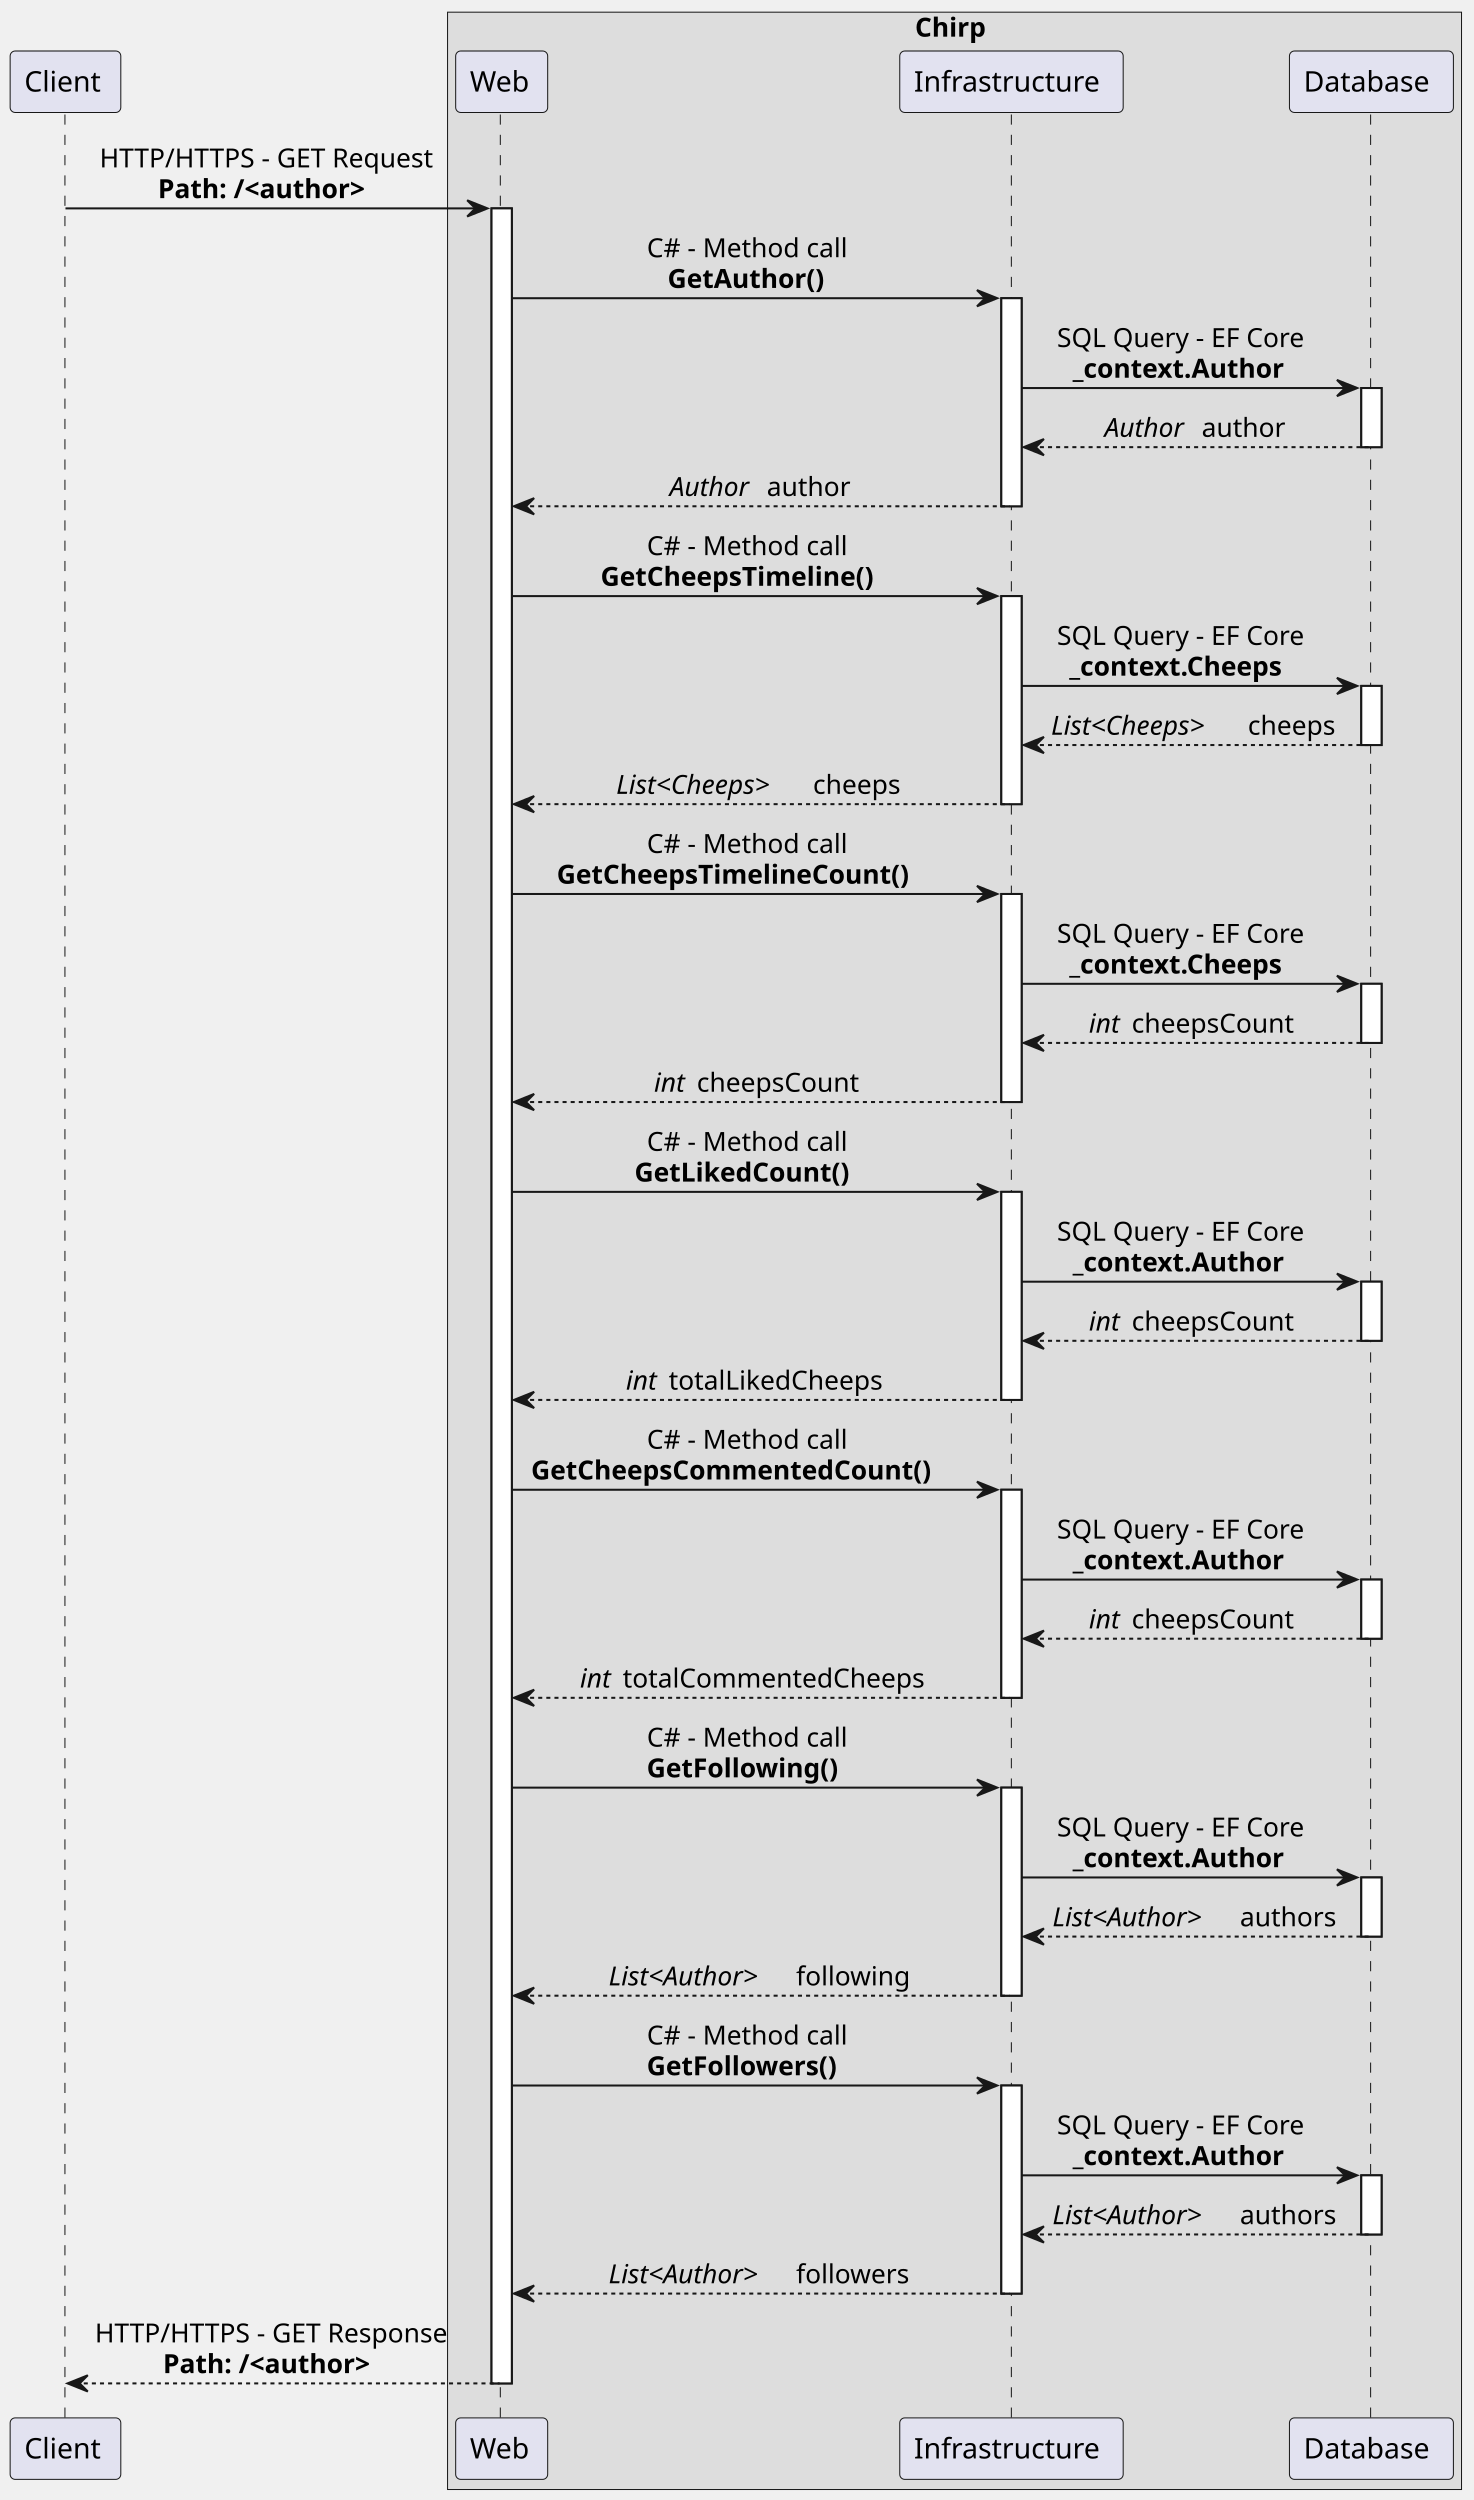
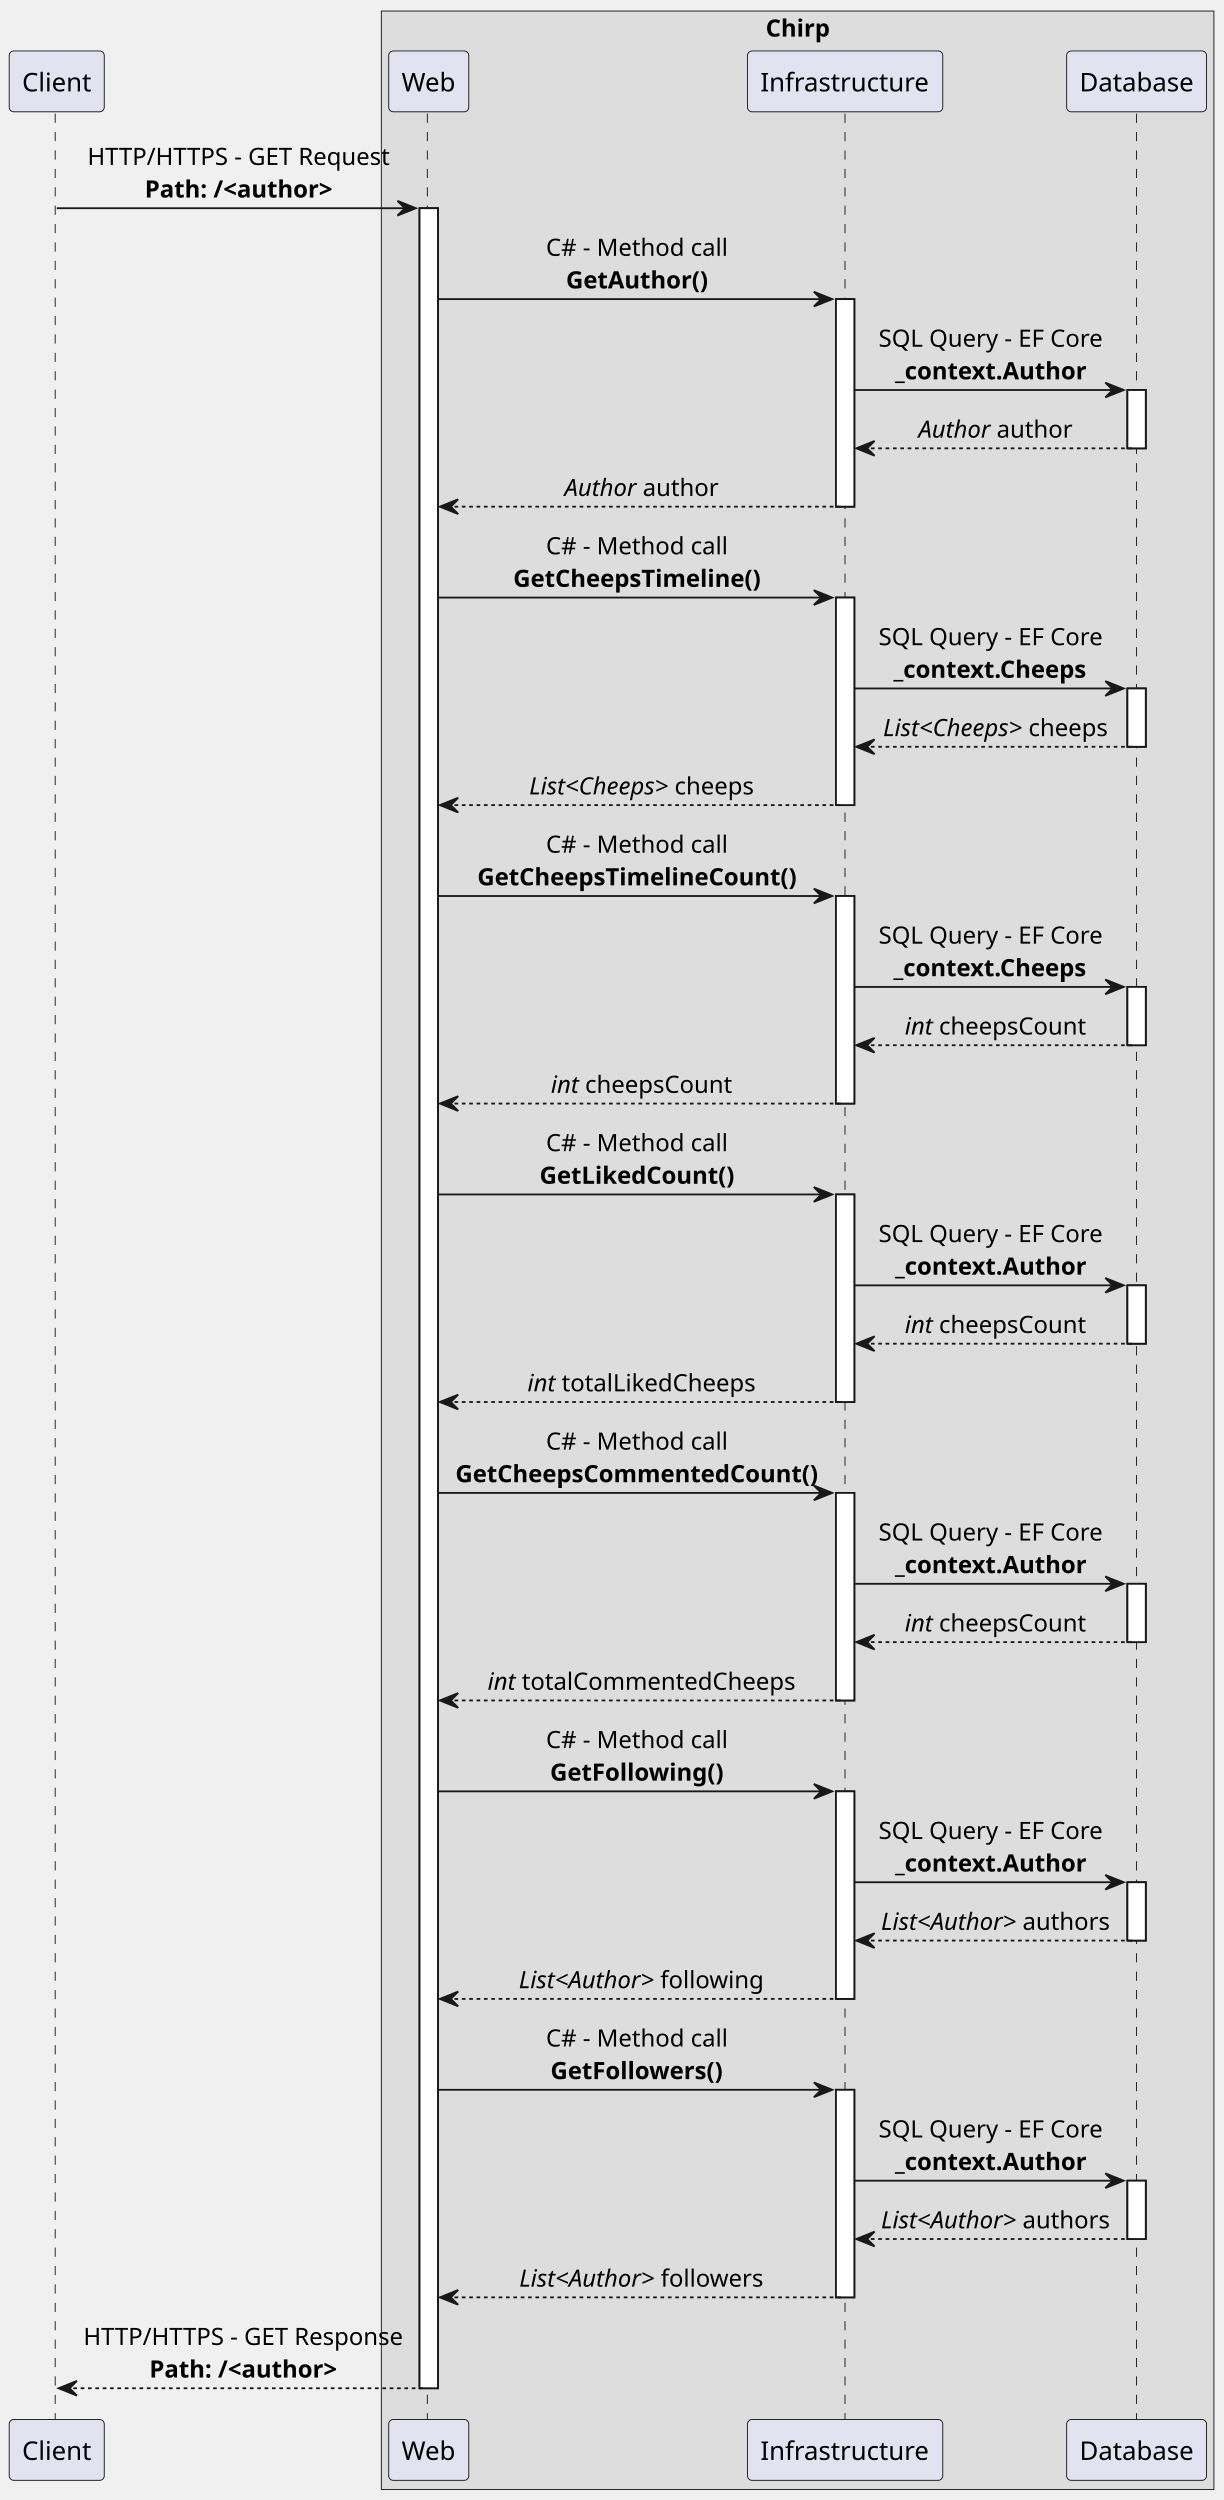
- <svg xmlns="http://www.w3.org/2000/svg" contentStyleType="text/css" data-diagram-type="SEQUENCE" height="1232px" preserveAspectRatio="none" style="width:726px;height:1232px;background:#FFFFFF;" version="1.1" viewBox="0 0 726 1232" width="726px" zoomAndPan="magnify">
+ <svg xmlns="http://www.w3.org/2000/svg" contentStyleType="text/css" height="1359px" preserveAspectRatio="none" style="width:665px;height:1359px;background:#FFFFFF;" version="1.1" viewBox="0 0 665 1359" width="665px" zoomAndPan="magnify">
  <defs />
  <g>
-     <rect fill="#DDDDDD" height="1220.836" style="stroke:#181818;stroke-width:0.5;" width="499.684" x="220.555" y="6" />
-     <text fill="#000000" font-family="sans-serif" font-size="13" font-weight="bold" lengthAdjust="spacing" textLength="38.968" x="450.913" y="18.067">Chirp</text>
-     <rect fill="#FFFFFF" height="1071.844" style="stroke:#181818;stroke-width:1;" width="10" x="242.226" y="102.695" />
-     <rect fill="#FFFFFF" height="102.531" style="stroke:#181818;stroke-width:1;" width="10" x="493.451" y="146.961" />
-     <rect fill="#FFFFFF" height="102.531" style="stroke:#181818;stroke-width:1;" width="10" x="493.451" y="293.758" />
-     <rect fill="#FFFFFF" height="102.531" style="stroke:#181818;stroke-width:1;" width="10" x="493.451" y="440.555" />
-     <rect fill="#FFFFFF" height="102.531" style="stroke:#181818;stroke-width:1;" width="10" x="493.451" y="587.352" />
-     <rect fill="#FFFFFF" height="102.531" style="stroke:#181818;stroke-width:1;" width="10" x="493.451" y="734.148" />
-     <rect fill="#FFFFFF" height="102.531" style="stroke:#181818;stroke-width:1;" width="10" x="493.451" y="880.945" />
-     <rect fill="#FFFFFF" height="102.531" style="stroke:#181818;stroke-width:1;" width="10" x="493.451" y="1027.742" />
-     <rect fill="#FFFFFF" height="29.133" style="stroke:#181818;stroke-width:1;" width="10" x="670.838" y="191.227" />
-     <rect fill="#FFFFFF" height="29.133" style="stroke:#181818;stroke-width:1;" width="10" x="670.838" y="338.023" />
-     <rect fill="#FFFFFF" height="29.133" style="stroke:#181818;stroke-width:1;" width="10" x="670.838" y="484.82" />
-     <rect fill="#FFFFFF" height="29.133" style="stroke:#181818;stroke-width:1;" width="10" x="670.838" y="631.617" />
-     <rect fill="#FFFFFF" height="29.133" style="stroke:#181818;stroke-width:1;" width="10" x="670.838" y="778.414" />
-     <rect fill="#FFFFFF" height="29.133" style="stroke:#181818;stroke-width:1;" width="10" x="670.838" y="925.211" />
-     <rect fill="#FFFFFF" height="29.133" style="stroke:#181818;stroke-width:1;" width="10" x="670.838" y="1072.008" />
-     <line style="stroke:#181818;stroke-width:0.5;stroke-dasharray:5.0,5.0;" x1="32" x2="32" y1="56.43" y2="1192.539" />
-     <line style="stroke:#181818;stroke-width:0.5;stroke-dasharray:5.0,5.0;" x1="246.555" x2="246.555" y1="56.43" y2="1192.539" />
-     <line style="stroke:#181818;stroke-width:0.5;stroke-dasharray:5.0,5.0;" x1="498.398" x2="498.398" y1="56.43" y2="1192.539" />
-     <line style="stroke:#181818;stroke-width:0.5;stroke-dasharray:5.0,5.0;" x1="675.438" x2="675.438" y1="56.43" y2="1192.539" />
-     <rect fill="#E2E2F0" height="30.297" rx="2.5" ry="2.5" style="stroke:#181818;stroke-width:0.5;" width="54.53" x="5" y="25.133" />
-     <text fill="#000000" font-family="sans-serif" font-size="14" lengthAdjust="spacing" textLength="40.53" x="12" y="45.128">Client</text>
-     <rect fill="#E2E2F0" height="30.297" rx="2.5" ry="2.5" style="stroke:#181818;stroke-width:0.5;" width="54.53" x="5" y="1191.539" />
-     <text fill="#000000" font-family="sans-serif" font-size="14" lengthAdjust="spacing" textLength="40.53" x="12" y="1211.534">Client</text>
-     <rect fill="#E2E2F0" height="30.297" rx="2.5" ry="2.5" style="stroke:#181818;stroke-width:0.5;" width="45.343" x="224.555" y="25.133" />
-     <text fill="#000000" font-family="sans-serif" font-size="14" lengthAdjust="spacing" textLength="31.343" x="231.555" y="45.128">Web</text>
-     <rect fill="#E2E2F0" height="30.297" rx="2.5" ry="2.5" style="stroke:#181818;stroke-width:0.5;" width="45.343" x="224.555" y="1191.539" />
-     <text fill="#000000" font-family="sans-serif" font-size="14" lengthAdjust="spacing" textLength="31.343" x="231.555" y="1211.534">Web</text>
-     <rect fill="#E2E2F0" height="30.297" rx="2.5" ry="2.5" style="stroke:#181818;stroke-width:0.5;" width="110.106" x="443.398" y="25.133" />
-     <text fill="#000000" font-family="sans-serif" font-size="14" lengthAdjust="spacing" textLength="96.106" x="450.398" y="45.128">Infrastructure</text>
-     <rect fill="#E2E2F0" height="30.297" rx="2.5" ry="2.5" style="stroke:#181818;stroke-width:0.5;" width="110.106" x="443.398" y="1191.539" />
-     <text fill="#000000" font-family="sans-serif" font-size="14" lengthAdjust="spacing" textLength="96.106" x="450.398" y="1211.534">Infrastructure</text>
-     <rect fill="#E2E2F0" height="30.297" rx="2.5" ry="2.5" style="stroke:#181818;stroke-width:0.5;" width="80.801" x="635.438" y="25.133" />
-     <text fill="#000000" font-family="sans-serif" font-size="14" lengthAdjust="spacing" textLength="66.801" x="642.438" y="45.128">Database</text>
-     <rect fill="#E2E2F0" height="30.297" rx="2.5" ry="2.5" style="stroke:#181818;stroke-width:0.5;" width="80.801" x="635.438" y="1191.539" />
-     <text fill="#000000" font-family="sans-serif" font-size="14" lengthAdjust="spacing" textLength="66.801" x="642.438" y="1211.534">Database</text>
-     <rect fill="#FFFFFF" height="1071.844" style="stroke:#181818;stroke-width:1;" width="10" x="242.226" y="102.695" />
-     <rect fill="#FFFFFF" height="102.531" style="stroke:#181818;stroke-width:1;" width="10" x="493.451" y="146.961" />
-     <rect fill="#FFFFFF" height="102.531" style="stroke:#181818;stroke-width:1;" width="10" x="493.451" y="293.758" />
-     <rect fill="#FFFFFF" height="102.531" style="stroke:#181818;stroke-width:1;" width="10" x="493.451" y="440.555" />
-     <rect fill="#FFFFFF" height="102.531" style="stroke:#181818;stroke-width:1;" width="10" x="493.451" y="587.352" />
-     <rect fill="#FFFFFF" height="102.531" style="stroke:#181818;stroke-width:1;" width="10" x="493.451" y="734.148" />
-     <rect fill="#FFFFFF" height="102.531" style="stroke:#181818;stroke-width:1;" width="10" x="493.451" y="880.945" />
-     <rect fill="#FFFFFF" height="102.531" style="stroke:#181818;stroke-width:1;" width="10" x="493.451" y="1027.742" />
-     <rect fill="#FFFFFF" height="29.133" style="stroke:#181818;stroke-width:1;" width="10" x="670.838" y="191.227" />
-     <rect fill="#FFFFFF" height="29.133" style="stroke:#181818;stroke-width:1;" width="10" x="670.838" y="338.023" />
-     <rect fill="#FFFFFF" height="29.133" style="stroke:#181818;stroke-width:1;" width="10" x="670.838" y="484.82" />
-     <rect fill="#FFFFFF" height="29.133" style="stroke:#181818;stroke-width:1;" width="10" x="670.838" y="631.617" />
-     <rect fill="#FFFFFF" height="29.133" style="stroke:#181818;stroke-width:1;" width="10" x="670.838" y="778.414" />
-     <rect fill="#FFFFFF" height="29.133" style="stroke:#181818;stroke-width:1;" width="10" x="670.838" y="925.211" />
-     <rect fill="#FFFFFF" height="29.133" style="stroke:#181818;stroke-width:1;" width="10" x="670.838" y="1072.008" />
-     <polygon fill="#181818" points="230.226,98.695,240.226,102.695,230.226,106.695,234.226,102.695" style="stroke:#181818;stroke-width:1;" />
-     <line style="stroke:#181818;stroke-width:1;" x1="32.265" x2="236.226" y1="102.695" y2="102.695" />
-     <text fill="#000000" font-family="sans-serif" font-size="13" lengthAdjust="spacing" textLength="176.332" x="49.08" y="82.497">HTTP/HTTPS - GET Request</text>
-     <text fill="#000000" font-family="sans-serif" font-size="13" font-weight="bold" lengthAdjust="spacing" textLength="118.866" x="77.812" y="97.629">Path: /&lt;author&gt;</text>
-     <polygon fill="#181818" points="481.451,142.961,491.451,146.961,481.451,150.961,485.451,146.961" style="stroke:#181818;stroke-width:1;" />
-     <line style="stroke:#181818;stroke-width:1;" x1="252.226" x2="487.451" y1="146.961" y2="146.961" />
-     <text fill="#000000" font-family="sans-serif" font-size="13" lengthAdjust="spacing" textLength="108.151" x="318.763" y="126.762">C# - Method call</text>
-     <text fill="#000000" font-family="sans-serif" font-size="13" font-weight="bold" lengthAdjust="spacing" textLength="87.712" x="328.983" y="141.895">GetAuthor()</text>
-     <polygon fill="#181818" points="658.838,187.227,668.838,191.227,658.838,195.227,662.838,191.227" style="stroke:#181818;stroke-width:1;" />
-     <line style="stroke:#181818;stroke-width:1;" x1="503.451" x2="664.838" y1="191.227" y2="191.227" />
-     <text fill="#000000" font-family="sans-serif" font-size="13" lengthAdjust="spacing" textLength="132.52" x="520.885" y="171.028">SQL Query - EF Core</text>
-     <text fill="#000000" font-family="sans-serif" font-size="13" font-weight="bold" lengthAdjust="spacing" textLength="117.089" x="528.6" y="186.161">_context.Author</text>
-     <polygon fill="#181818" points="514.451,216.359,504.451,220.359,514.451,224.359,510.451,220.359" style="stroke:#181818;stroke-width:1;" />
-     <line style="stroke:#181818;stroke-width:1;stroke-dasharray:2.0,2.0;" x1="508.451" x2="674.838" y1="220.359" y2="220.359" />
-     <text fill="#000000" font-family="sans-serif" font-size="13" font-style="italic" lengthAdjust="spacing" textLength="43.767" x="544.275" y="215.293">Author</text>
-     <text fill="#000000" font-family="sans-serif" font-size="13" lengthAdjust="spacing" textLength="42.84" x="592.174" y="215.293">author</text>
-     <polygon fill="#181818" points="263.226,245.492,253.226,249.492,263.226,253.492,259.226,249.492" style="stroke:#181818;stroke-width:1;" />
-     <line style="stroke:#181818;stroke-width:1;stroke-dasharray:2.0,2.0;" x1="257.226" x2="497.451" y1="249.492" y2="249.492" />
-     <text fill="#000000" font-family="sans-serif" font-size="13" font-style="italic" lengthAdjust="spacing" textLength="43.767" x="329.969" y="244.426">Author</text>
-     <text fill="#000000" font-family="sans-serif" font-size="13" lengthAdjust="spacing" textLength="42.84" x="377.868" y="244.426">author</text>
-     <polygon fill="#181818" points="481.451,289.758,491.451,293.758,481.451,297.758,485.451,293.758" style="stroke:#181818;stroke-width:1;" />
-     <line style="stroke:#181818;stroke-width:1;" x1="252.226" x2="487.451" y1="293.758" y2="293.758" />
-     <text fill="#000000" font-family="sans-serif" font-size="13" lengthAdjust="spacing" textLength="108.151" x="318.763" y="273.559">C# - Method call</text>
-     <text fill="#000000" font-family="sans-serif" font-size="13" font-weight="bold" lengthAdjust="spacing" textLength="153.727" x="295.975" y="288.692">GetCheepsTimeline()</text>
-     <polygon fill="#181818" points="658.838,334.023,668.838,338.023,658.838,342.023,662.838,338.023" style="stroke:#181818;stroke-width:1;" />
-     <line style="stroke:#181818;stroke-width:1;" x1="503.451" x2="664.838" y1="338.023" y2="338.023" />
-     <text fill="#000000" font-family="sans-serif" font-size="13" lengthAdjust="spacing" textLength="132.52" x="520.885" y="317.825">SQL Query - EF Core</text>
-     <text fill="#000000" font-family="sans-serif" font-size="13" font-weight="bold" lengthAdjust="spacing" textLength="120.434" x="526.928" y="332.957">_context.Cheeps</text>
-     <polygon fill="#181818" points="514.451,363.156,504.451,367.156,514.451,371.156,510.451,367.156" style="stroke:#181818;stroke-width:1;" />
-     <line style="stroke:#181818;stroke-width:1;stroke-dasharray:2.0,2.0;" x1="508.451" x2="674.838" y1="367.156" y2="367.156" />
-     <text fill="#000000" font-family="sans-serif" font-size="13" font-style="italic" lengthAdjust="spacing" textLength="92.847" x="517.951" y="362.09">List&lt;Cheeps&gt;</text>
-     <text fill="#000000" font-family="sans-serif" font-size="13" lengthAdjust="spacing" textLength="46.408" x="614.931" y="362.09">cheeps</text>
-     <polygon fill="#181818" points="263.226,392.289,253.226,396.289,263.226,400.289,259.226,396.289" style="stroke:#181818;stroke-width:1;" />
-     <line style="stroke:#181818;stroke-width:1;stroke-dasharray:2.0,2.0;" x1="257.226" x2="497.451" y1="396.289" y2="396.289" />
-     <text fill="#000000" font-family="sans-serif" font-size="13" font-style="italic" lengthAdjust="spacing" textLength="92.847" x="303.645" y="391.223">List&lt;Cheeps&gt;</text>
-     <text fill="#000000" font-family="sans-serif" font-size="13" lengthAdjust="spacing" textLength="46.408" x="400.625" y="391.223">cheeps</text>
-     <polygon fill="#181818" points="481.451,436.555,491.451,440.555,481.451,444.555,485.451,440.555" style="stroke:#181818;stroke-width:1;" />
-     <line style="stroke:#181818;stroke-width:1;" x1="252.226" x2="487.451" y1="440.555" y2="440.555" />
-     <text fill="#000000" font-family="sans-serif" font-size="13" lengthAdjust="spacing" textLength="108.151" x="318.763" y="420.356">C# - Method call</text>
-     <text fill="#000000" font-family="sans-serif" font-size="13" font-weight="bold" lengthAdjust="spacing" textLength="196.923" x="274.377" y="435.489">GetCheepsTimelineCount()</text>
-     <polygon fill="#181818" points="658.838,480.82,668.838,484.82,658.838,488.82,662.838,484.82" style="stroke:#181818;stroke-width:1;" />
-     <line style="stroke:#181818;stroke-width:1;" x1="503.451" x2="664.838" y1="484.82" y2="484.82" />
-     <text fill="#000000" font-family="sans-serif" font-size="13" lengthAdjust="spacing" textLength="132.52" x="520.885" y="464.622">SQL Query - EF Core</text>
-     <text fill="#000000" font-family="sans-serif" font-size="13" font-weight="bold" lengthAdjust="spacing" textLength="120.434" x="526.928" y="479.754">_context.Cheeps</text>
-     <polygon fill="#181818" points="514.451,509.953,504.451,513.953,514.451,517.953,510.451,513.953" style="stroke:#181818;stroke-width:1;" />
-     <line style="stroke:#181818;stroke-width:1;stroke-dasharray:2.0,2.0;" x1="508.451" x2="674.838" y1="513.953" y2="513.953" />
-     <text fill="#000000" font-family="sans-serif" font-size="13" font-style="italic" lengthAdjust="spacing" textLength="16.948" x="536.597" y="508.887">int</text>
-     <text fill="#000000" font-family="sans-serif" font-size="13" lengthAdjust="spacing" textLength="85.014" x="557.678" y="508.887">cheepsCount</text>
-     <polygon fill="#181818" points="263.226,539.086,253.226,543.086,263.226,547.086,259.226,543.086" style="stroke:#181818;stroke-width:1;" />
-     <line style="stroke:#181818;stroke-width:1;stroke-dasharray:2.0,2.0;" x1="257.226" x2="497.451" y1="543.086" y2="543.086" />
-     <text fill="#000000" font-family="sans-serif" font-size="13" font-style="italic" lengthAdjust="spacing" textLength="16.948" x="322.291" y="538.02">int</text>
-     <text fill="#000000" font-family="sans-serif" font-size="13" lengthAdjust="spacing" textLength="85.014" x="343.372" y="538.02">cheepsCount</text>
-     <polygon fill="#181818" points="481.451,583.352,491.451,587.352,481.451,591.352,485.451,587.352" style="stroke:#181818;stroke-width:1;" />
-     <line style="stroke:#181818;stroke-width:1;" x1="252.226" x2="487.451" y1="587.352" y2="587.352" />
-     <text fill="#000000" font-family="sans-serif" font-size="13" lengthAdjust="spacing" textLength="108.151" x="318.763" y="567.153">C# - Method call</text>
-     <text fill="#000000" font-family="sans-serif" font-size="13" font-weight="bold" lengthAdjust="spacing" textLength="120.288" x="312.695" y="582.286">GetLikedCount()</text>
-     <polygon fill="#181818" points="658.838,627.617,668.838,631.617,658.838,635.617,662.838,631.617" style="stroke:#181818;stroke-width:1;" />
-     <line style="stroke:#181818;stroke-width:1;" x1="503.451" x2="664.838" y1="631.617" y2="631.617" />
-     <text fill="#000000" font-family="sans-serif" font-size="13" lengthAdjust="spacing" textLength="132.52" x="520.885" y="611.418">SQL Query - EF Core</text>
-     <text fill="#000000" font-family="sans-serif" font-size="13" font-weight="bold" lengthAdjust="spacing" textLength="117.089" x="528.6" y="626.551">_context.Author</text>
-     <polygon fill="#181818" points="514.451,656.75,504.451,660.75,514.451,664.75,510.451,660.75" style="stroke:#181818;stroke-width:1;" />
-     <line style="stroke:#181818;stroke-width:1;stroke-dasharray:2.0,2.0;" x1="508.451" x2="674.838" y1="660.75" y2="660.75" />
-     <text fill="#000000" font-family="sans-serif" font-size="13" font-style="italic" lengthAdjust="spacing" textLength="16.948" x="536.597" y="655.684">int</text>
-     <text fill="#000000" font-family="sans-serif" font-size="13" lengthAdjust="spacing" textLength="85.014" x="557.678" y="655.684">cheepsCount</text>
-     <polygon fill="#181818" points="263.226,685.883,253.226,689.883,263.226,693.883,259.226,689.883" style="stroke:#181818;stroke-width:1;" />
-     <line style="stroke:#181818;stroke-width:1;stroke-dasharray:2.0,2.0;" x1="257.226" x2="497.451" y1="689.883" y2="689.883" />
-     <text fill="#000000" font-family="sans-serif" font-size="13" font-style="italic" lengthAdjust="spacing" textLength="16.948" x="308.45" y="684.817">int</text>
-     <text fill="#000000" font-family="sans-serif" font-size="13" lengthAdjust="spacing" textLength="112.696" x="329.531" y="684.817">totalLikedCheeps</text>
-     <polygon fill="#181818" points="481.451,730.148,491.451,734.148,481.451,738.148,485.451,734.148" style="stroke:#181818;stroke-width:1;" />
-     <line style="stroke:#181818;stroke-width:1;" x1="252.226" x2="487.451" y1="734.148" y2="734.148" />
-     <text fill="#000000" font-family="sans-serif" font-size="13" lengthAdjust="spacing" textLength="108.151" x="318.763" y="713.95">C# - Method call</text>
-     <text fill="#000000" font-family="sans-serif" font-size="13" font-weight="bold" lengthAdjust="spacing" textLength="222.225" x="261.726" y="729.082">GetCheepsCommentedCount()</text>
-     <polygon fill="#181818" points="658.838,774.414,668.838,778.414,658.838,782.414,662.838,778.414" style="stroke:#181818;stroke-width:1;" />
-     <line style="stroke:#181818;stroke-width:1;" x1="503.451" x2="664.838" y1="778.414" y2="778.414" />
-     <text fill="#000000" font-family="sans-serif" font-size="13" lengthAdjust="spacing" textLength="132.52" x="520.885" y="758.215">SQL Query - EF Core</text>
-     <text fill="#000000" font-family="sans-serif" font-size="13" font-weight="bold" lengthAdjust="spacing" textLength="117.089" x="528.6" y="773.348">_context.Author</text>
-     <polygon fill="#181818" points="514.451,803.547,504.451,807.547,514.451,811.547,510.451,807.547" style="stroke:#181818;stroke-width:1;" />
-     <line style="stroke:#181818;stroke-width:1;stroke-dasharray:2.0,2.0;" x1="508.451" x2="674.838" y1="807.547" y2="807.547" />
-     <text fill="#000000" font-family="sans-serif" font-size="13" font-style="italic" lengthAdjust="spacing" textLength="16.948" x="536.597" y="802.481">int</text>
-     <text fill="#000000" font-family="sans-serif" font-size="13" lengthAdjust="spacing" textLength="85.014" x="557.678" y="802.481">cheepsCount</text>
-     <polygon fill="#181818" points="263.226,832.68,253.226,836.68,263.226,840.68,259.226,836.68" style="stroke:#181818;stroke-width:1;" />
-     <line style="stroke:#181818;stroke-width:1;stroke-dasharray:2.0,2.0;" x1="257.226" x2="497.451" y1="836.68" y2="836.68" />
-     <text fill="#000000" font-family="sans-serif" font-size="13" font-style="italic" lengthAdjust="spacing" textLength="16.948" x="285.795" y="831.614">int</text>
-     <text fill="#000000" font-family="sans-serif" font-size="13" lengthAdjust="spacing" textLength="158.006" x="306.876" y="831.614">totalCommentedCheeps</text>
-     <polygon fill="#181818" points="481.451,876.945,491.451,880.945,481.451,884.945,485.451,880.945" style="stroke:#181818;stroke-width:1;" />
-     <line style="stroke:#181818;stroke-width:1;" x1="252.226" x2="487.451" y1="880.945" y2="880.945" />
-     <text fill="#000000" font-family="sans-serif" font-size="13" lengthAdjust="spacing" textLength="108.151" x="318.763" y="860.747">C# - Method call</text>
-     <text fill="#000000" font-family="sans-serif" font-size="13" font-weight="bold" lengthAdjust="spacing" textLength="108.266" x="318.706" y="875.879">GetFollowing()</text>
-     <polygon fill="#181818" points="658.838,921.211,668.838,925.211,658.838,929.211,662.838,925.211" style="stroke:#181818;stroke-width:1;" />
-     <line style="stroke:#181818;stroke-width:1;" x1="503.451" x2="664.838" y1="925.211" y2="925.211" />
-     <text fill="#000000" font-family="sans-serif" font-size="13" lengthAdjust="spacing" textLength="132.52" x="520.885" y="905.012">SQL Query - EF Core</text>
-     <text fill="#000000" font-family="sans-serif" font-size="13" font-weight="bold" lengthAdjust="spacing" textLength="117.089" x="528.6" y="920.145">_context.Author</text>
-     <polygon fill="#181818" points="514.451,950.344,504.451,954.344,514.451,958.344,510.451,954.344" style="stroke:#181818;stroke-width:1;" />
-     <line style="stroke:#181818;stroke-width:1;stroke-dasharray:2.0,2.0;" x1="508.451" x2="674.838" y1="954.344" y2="954.344" />
-     <text fill="#000000" font-family="sans-serif" font-size="13" font-style="italic" lengthAdjust="spacing" textLength="88.277" x="518.634" y="949.278">List&lt;Author&gt;</text>
-     <text fill="#000000" font-family="sans-serif" font-size="13" lengthAdjust="spacing" textLength="49.613" x="611.043" y="949.278">authors</text>
-     <polygon fill="#181818" points="263.226,979.477,253.226,983.477,263.226,987.477,259.226,983.477" style="stroke:#181818;stroke-width:1;" />
-     <line style="stroke:#181818;stroke-width:1;stroke-dasharray:2.0,2.0;" x1="257.226" x2="497.451" y1="983.477" y2="983.477" />
-     <text fill="#000000" font-family="sans-serif" font-size="13" font-style="italic" lengthAdjust="spacing" textLength="88.277" x="299.913" y="978.411">List&lt;Author&gt;</text>
-     <text fill="#000000" font-family="sans-serif" font-size="13" lengthAdjust="spacing" textLength="58.443" x="392.322" y="978.411">following</text>
-     <polygon fill="#181818" points="481.451,1023.742,491.451,1027.742,481.451,1031.742,485.451,1027.742" style="stroke:#181818;stroke-width:1;" />
-     <line style="stroke:#181818;stroke-width:1;" x1="252.226" x2="487.451" y1="1027.742" y2="1027.742" />
-     <text fill="#000000" font-family="sans-serif" font-size="13" lengthAdjust="spacing" textLength="108.151" x="318.763" y="1007.543">C# - Method call</text>
-     <text fill="#000000" font-family="sans-serif" font-size="13" font-weight="bold" lengthAdjust="spacing" textLength="108.215" x="318.731" y="1022.676">GetFollowers()</text>
-     <polygon fill="#181818" points="658.838,1068.008,668.838,1072.008,658.838,1076.008,662.838,1072.008" style="stroke:#181818;stroke-width:1;" />
-     <line style="stroke:#181818;stroke-width:1;" x1="503.451" x2="664.838" y1="1072.008" y2="1072.008" />
-     <text fill="#000000" font-family="sans-serif" font-size="13" lengthAdjust="spacing" textLength="132.52" x="520.885" y="1051.809">SQL Query - EF Core</text>
-     <text fill="#000000" font-family="sans-serif" font-size="13" font-weight="bold" lengthAdjust="spacing" textLength="117.089" x="528.6" y="1066.942">_context.Author</text>
-     <polygon fill="#181818" points="514.451,1097.141,504.451,1101.141,514.451,1105.141,510.451,1101.141" style="stroke:#181818;stroke-width:1;" />
-     <line style="stroke:#181818;stroke-width:1;stroke-dasharray:2.0,2.0;" x1="508.451" x2="674.838" y1="1101.141" y2="1101.141" />
-     <text fill="#000000" font-family="sans-serif" font-size="13" font-style="italic" lengthAdjust="spacing" textLength="88.277" x="518.634" y="1096.075">List&lt;Author&gt;</text>
-     <text fill="#000000" font-family="sans-serif" font-size="13" lengthAdjust="spacing" textLength="49.613" x="611.043" y="1096.075">authors</text>
-     <polygon fill="#181818" points="263.226,1126.273,253.226,1130.273,263.226,1134.273,259.226,1130.273" style="stroke:#181818;stroke-width:1;" />
-     <line style="stroke:#181818;stroke-width:1;stroke-dasharray:2.0,2.0;" x1="257.226" x2="497.451" y1="1130.273" y2="1130.273" />
-     <text fill="#000000" font-family="sans-serif" font-size="13" font-style="italic" lengthAdjust="spacing" textLength="88.277" x="299.906" y="1125.207">List&lt;Author&gt;</text>
-     <text fill="#000000" font-family="sans-serif" font-size="13" lengthAdjust="spacing" textLength="58.456" x="392.315" y="1125.207">followers</text>
-     <polygon fill="#181818" points="43.265,1170.539,33.265,1174.539,43.265,1178.539,39.265,1174.539" style="stroke:#181818;stroke-width:1;" />
-     <line style="stroke:#181818;stroke-width:1;stroke-dasharray:2.0,2.0;" x1="37.265" x2="246.226" y1="1174.539" y2="1174.539" />
-     <text fill="#000000" font-family="sans-serif" font-size="13" lengthAdjust="spacing" textLength="185.961" x="46.765" y="1154.34">HTTP/HTTPS - GET Response</text>
-     <text fill="#000000" font-family="sans-serif" font-size="13" font-weight="bold" lengthAdjust="spacing" textLength="118.866" x="80.312" y="1169.473">Path: /&lt;author&gt;</text>
+     <rect fill="#DDDDDD" height="1347.319" style="stroke:#181818;stroke-width:0.5;" width="452.576" x="207.299" y="6" />
+     <text fill="#000000" font-family="sans-serif" font-size="13" font-weight="bold" lengthAdjust="spacing" textLength="34.71" x="416.232" y="19.897">Chirp</text>
+     <rect fill="#FFFFFF" height="1185.065" style="stroke:#181818;stroke-width:1;" width="10" x="228.062" y="113.186" />
+     <rect fill="#FFFFFF" height="112.824" style="stroke:#181818;stroke-width:1;" width="10" x="454.415" y="162.598" />
+     <rect fill="#FFFFFF" height="112.824" style="stroke:#181818;stroke-width:1;" width="10" x="454.415" y="324.834" />
+     <rect fill="#FFFFFF" height="112.824" style="stroke:#181818;stroke-width:1;" width="10" x="454.415" y="487.07" />
+     <rect fill="#FFFFFF" height="112.824" style="stroke:#181818;stroke-width:1;" width="10" x="454.415" y="649.306" />
+     <rect fill="#FFFFFF" height="112.824" style="stroke:#181818;stroke-width:1;" width="10" x="454.415" y="811.542" />
+     <rect fill="#FFFFFF" height="112.824" style="stroke:#181818;stroke-width:1;" width="10" x="454.415" y="973.779" />
+     <rect fill="#FFFFFF" height="112.824" style="stroke:#181818;stroke-width:1;" width="10" x="454.415" y="1136.015" />
+     <rect fill="#FFFFFF" height="31.706" style="stroke:#181818;stroke-width:1;" width="10" x="612.851" y="212.01" />
+     <rect fill="#FFFFFF" height="31.706" style="stroke:#181818;stroke-width:1;" width="10" x="612.851" y="374.246" />
+     <rect fill="#FFFFFF" height="31.706" style="stroke:#181818;stroke-width:1;" width="10" x="612.851" y="536.482" />
+     <rect fill="#FFFFFF" height="31.706" style="stroke:#181818;stroke-width:1;" width="10" x="612.851" y="698.718" />
+     <rect fill="#FFFFFF" height="31.706" style="stroke:#181818;stroke-width:1;" width="10" x="612.851" y="860.954" />
+     <rect fill="#FFFFFF" height="31.706" style="stroke:#181818;stroke-width:1;" width="10" x="612.851" y="1023.191" />
+     <rect fill="#FFFFFF" height="31.706" style="stroke:#181818;stroke-width:1;" width="10" x="612.851" y="1185.427" />
+     <line style="stroke:#181818;stroke-width:0.5;stroke-dasharray:5.0,5.0;" x1="30" x2="30" y1="61.774" y2="1316.251" />
+     <line style="stroke:#181818;stroke-width:0.5;stroke-dasharray:5.0,5.0;" x1="232.299" x2="232.299" y1="61.774" y2="1316.251" />
+     <line style="stroke:#181818;stroke-width:0.5;stroke-dasharray:5.0,5.0;" x1="459.341" x2="459.341" y1="61.774" y2="1316.251" />
+     <line style="stroke:#181818;stroke-width:0.5;stroke-dasharray:5.0,5.0;" x1="617.827" x2="617.827" y1="61.774" y2="1316.251" />
+     <rect fill="#E2E2F0" height="33.068" rx="2.5" ry="2.5" style="stroke:#181818;stroke-width:0.5;" width="51.674" x="5" y="27.706" />
+     <text fill="#000000" font-family="sans-serif" font-size="14" lengthAdjust="spacing" textLength="37.674" x="12" y="49.672">Client</text>
+     <rect fill="#E2E2F0" height="33.068" rx="2.5" ry="2.5" style="stroke:#181818;stroke-width:0.5;" width="51.674" x="5" y="1315.251" />
+     <text fill="#000000" font-family="sans-serif" font-size="14" lengthAdjust="spacing" textLength="37.674" x="12" y="1337.217">Client</text>
+     <rect fill="#E2E2F0" height="33.068" rx="2.5" ry="2.5" style="stroke:#181818;stroke-width:0.5;" width="43.526" x="211.299" y="27.706" />
+     <text fill="#000000" font-family="sans-serif" font-size="14" lengthAdjust="spacing" textLength="29.526" x="218.299" y="49.672">Web</text>
+     <rect fill="#E2E2F0" height="33.068" rx="2.5" ry="2.5" style="stroke:#181818;stroke-width:0.5;" width="43.526" x="211.299" y="1315.251" />
+     <text fill="#000000" font-family="sans-serif" font-size="14" lengthAdjust="spacing" textLength="29.526" x="218.299" y="1337.217">Web</text>
+     <rect fill="#E2E2F0" height="33.068" rx="2.5" ry="2.5" style="stroke:#181818;stroke-width:0.5;" width="106.148" x="406.341" y="27.706" />
+     <text fill="#000000" font-family="sans-serif" font-size="14" lengthAdjust="spacing" textLength="92.148" x="413.341" y="49.672">Infrastructure</text>
+     <rect fill="#E2E2F0" height="33.068" rx="2.5" ry="2.5" style="stroke:#181818;stroke-width:0.5;" width="106.148" x="406.341" y="1315.251" />
+     <text fill="#000000" font-family="sans-serif" font-size="14" lengthAdjust="spacing" textLength="92.148" x="413.341" y="1337.217">Infrastructure</text>
+     <rect fill="#E2E2F0" height="33.068" rx="2.5" ry="2.5" style="stroke:#181818;stroke-width:0.5;" width="76.048" x="579.827" y="27.706" />
+     <text fill="#000000" font-family="sans-serif" font-size="14" lengthAdjust="spacing" textLength="62.048" x="586.827" y="49.672">Database</text>
+     <rect fill="#E2E2F0" height="33.068" rx="2.5" ry="2.5" style="stroke:#181818;stroke-width:0.5;" width="76.048" x="579.827" y="1315.251" />
+     <text fill="#000000" font-family="sans-serif" font-size="14" lengthAdjust="spacing" textLength="62.048" x="586.827" y="1337.217">Database</text>
+     <rect fill="#FFFFFF" height="1185.065" style="stroke:#181818;stroke-width:1;" width="10" x="228.062" y="113.186" />
+     <rect fill="#FFFFFF" height="112.824" style="stroke:#181818;stroke-width:1;" width="10" x="454.415" y="162.598" />
+     <rect fill="#FFFFFF" height="112.824" style="stroke:#181818;stroke-width:1;" width="10" x="454.415" y="324.834" />
+     <rect fill="#FFFFFF" height="112.824" style="stroke:#181818;stroke-width:1;" width="10" x="454.415" y="487.07" />
+     <rect fill="#FFFFFF" height="112.824" style="stroke:#181818;stroke-width:1;" width="10" x="454.415" y="649.306" />
+     <rect fill="#FFFFFF" height="112.824" style="stroke:#181818;stroke-width:1;" width="10" x="454.415" y="811.542" />
+     <rect fill="#FFFFFF" height="112.824" style="stroke:#181818;stroke-width:1;" width="10" x="454.415" y="973.779" />
+     <rect fill="#FFFFFF" height="112.824" style="stroke:#181818;stroke-width:1;" width="10" x="454.415" y="1136.015" />
+     <rect fill="#FFFFFF" height="31.706" style="stroke:#181818;stroke-width:1;" width="10" x="612.851" y="212.01" />
+     <rect fill="#FFFFFF" height="31.706" style="stroke:#181818;stroke-width:1;" width="10" x="612.851" y="374.246" />
+     <rect fill="#FFFFFF" height="31.706" style="stroke:#181818;stroke-width:1;" width="10" x="612.851" y="536.482" />
+     <rect fill="#FFFFFF" height="31.706" style="stroke:#181818;stroke-width:1;" width="10" x="612.851" y="698.718" />
+     <rect fill="#FFFFFF" height="31.706" style="stroke:#181818;stroke-width:1;" width="10" x="612.851" y="860.954" />
+     <rect fill="#FFFFFF" height="31.706" style="stroke:#181818;stroke-width:1;" width="10" x="612.851" y="1023.191" />
+     <rect fill="#FFFFFF" height="31.706" style="stroke:#181818;stroke-width:1;" width="10" x="612.851" y="1185.427" />
+     <polygon fill="#181818" points="216.062,109.186,226.062,113.186,216.062,117.186,220.062,113.186" style="stroke:#181818;stroke-width:1;" />
+     <line style="stroke:#181818;stroke-width:1;" x1="30.837" x2="222.062" y1="113.186" y2="113.186" />
+     <text fill="#000000" font-family="sans-serif" font-size="13" lengthAdjust="spacing" textLength="163.826" x="47.536" y="89.671">HTTP/HTTPS - GET Request</text>
+     <text fill="#000000" font-family="sans-serif" font-size="13" font-weight="bold" lengthAdjust="spacing" textLength="101.517" x="78.691" y="107.377">Path: /&lt;author&gt;</text>
+     <polygon fill="#181818" points="442.415,158.598,452.415,162.598,442.415,166.598,446.415,162.598" style="stroke:#181818;stroke-width:1;" />
+     <line style="stroke:#181818;stroke-width:1;" x1="238.062" x2="448.415" y1="162.598" y2="162.598" />
+     <text fill="#000000" font-family="sans-serif" font-size="13" lengthAdjust="spacing" textLength="98.891" x="296.793" y="139.083">C# - Method call</text>
+     <text fill="#000000" font-family="sans-serif" font-size="13" font-weight="bold" lengthAdjust="spacing" textLength="77.103" x="307.687" y="156.789">GetAuthor()</text>
+     <polygon fill="#181818" points="600.851,208.01,610.851,212.01,600.851,216.01,604.851,212.01" style="stroke:#181818;stroke-width:1;" />
+     <line style="stroke:#181818;stroke-width:1;" x1="464.415" x2="606.851" y1="212.01" y2="212.01" />
+     <text fill="#000000" font-family="sans-serif" font-size="13" lengthAdjust="spacing" textLength="122.083" x="477.592" y="188.495">SQL Query - EF Core</text>
+     <text fill="#000000" font-family="sans-serif" font-size="13" font-weight="bold" lengthAdjust="spacing" textLength="104.312" x="486.477" y="206.201">_context.Author</text>
+     <polygon fill="#181818" points="475.415,239.716,465.415,243.716,475.415,247.716,471.415,243.716" style="stroke:#181818;stroke-width:1;" />
+     <line style="stroke:#181818;stroke-width:1;stroke-dasharray:2.0,2.0;" x1="469.415" x2="616.851" y1="243.716" y2="243.716" />
+     <text fill="#000000" font-family="sans-serif" font-size="13" font-style="italic" lengthAdjust="spacing" textLength="39.169" x="499.215" y="237.907">Author</text>
+     <text fill="#000000" font-family="sans-serif" font-size="13" lengthAdjust="spacing" textLength="41.288" x="541.764" y="237.907">author</text>
+     <polygon fill="#181818" points="249.062,271.422,239.062,275.422,249.062,279.422,245.062,275.422" style="stroke:#181818;stroke-width:1;" />
+     <line style="stroke:#181818;stroke-width:1;stroke-dasharray:2.0,2.0;" x1="243.062" x2="458.415" y1="275.422" y2="275.422" />
+     <text fill="#000000" font-family="sans-serif" font-size="13" font-style="italic" lengthAdjust="spacing" textLength="39.169" x="306.82" y="269.613">Author</text>
+     <text fill="#000000" font-family="sans-serif" font-size="13" lengthAdjust="spacing" textLength="41.288" x="349.369" y="269.613">author</text>
+     <polygon fill="#181818" points="442.415,320.834,452.415,324.834,442.415,328.834,446.415,324.834" style="stroke:#181818;stroke-width:1;" />
+     <line style="stroke:#181818;stroke-width:1;" x1="238.062" x2="448.415" y1="324.834" y2="324.834" />
+     <text fill="#000000" font-family="sans-serif" font-size="13" lengthAdjust="spacing" textLength="98.891" x="296.793" y="301.319">C# - Method call</text>
+     <text fill="#000000" font-family="sans-serif" font-size="13" font-weight="bold" lengthAdjust="spacing" textLength="134.485" x="278.996" y="319.025">GetCheepsTimeline()</text>
+     <polygon fill="#181818" points="600.851,370.246,610.851,374.246,600.851,378.246,604.851,374.246" style="stroke:#181818;stroke-width:1;" />
+     <line style="stroke:#181818;stroke-width:1;" x1="464.415" x2="606.851" y1="374.246" y2="374.246" />
+     <text fill="#000000" font-family="sans-serif" font-size="13" lengthAdjust="spacing" textLength="122.083" x="477.592" y="350.731">SQL Query - EF Core</text>
+     <text fill="#000000" font-family="sans-serif" font-size="13" font-weight="bold" lengthAdjust="spacing" textLength="105.898" x="485.684" y="368.437">_context.Cheeps</text>
+     <polygon fill="#181818" points="475.415,401.952,465.415,405.952,475.415,409.952,471.415,405.952" style="stroke:#181818;stroke-width:1;" />
+     <line style="stroke:#181818;stroke-width:1;stroke-dasharray:2.0,2.0;" x1="469.415" x2="616.851" y1="405.952" y2="405.952" />
+     <text fill="#000000" font-family="sans-serif" font-size="13" font-style="italic" lengthAdjust="spacing" textLength="75.647" x="480.04" y="400.143">List&lt;Cheeps&gt;</text>
+     <text fill="#000000" font-family="sans-serif" font-size="13" lengthAdjust="spacing" textLength="43.16" x="559.067" y="400.143">cheeps</text>
+     <polygon fill="#181818" points="249.062,433.658,239.062,437.658,249.062,441.658,245.062,437.658" style="stroke:#181818;stroke-width:1;" />
+     <line style="stroke:#181818;stroke-width:1;stroke-dasharray:2.0,2.0;" x1="243.062" x2="458.415" y1="437.658" y2="437.658" />
+     <text fill="#000000" font-family="sans-serif" font-size="13" font-style="italic" lengthAdjust="spacing" textLength="75.647" x="287.645" y="431.849">List&lt;Cheeps&gt;</text>
+     <text fill="#000000" font-family="sans-serif" font-size="13" lengthAdjust="spacing" textLength="43.16" x="366.672" y="431.849">cheeps</text>
+     <polygon fill="#181818" points="442.415,483.07,452.415,487.07,442.415,491.07,446.415,487.07" style="stroke:#181818;stroke-width:1;" />
+     <line style="stroke:#181818;stroke-width:1;" x1="238.062" x2="448.415" y1="487.07" y2="487.07" />
+     <text fill="#000000" font-family="sans-serif" font-size="13" lengthAdjust="spacing" textLength="98.891" x="296.793" y="463.555">C# - Method call</text>
+     <text fill="#000000" font-family="sans-serif" font-size="13" font-weight="bold" lengthAdjust="spacing" textLength="173.498" x="259.49" y="481.261">GetCheepsTimelineCount()</text>
+     <polygon fill="#181818" points="600.851,532.482,610.851,536.482,600.851,540.482,604.851,536.482" style="stroke:#181818;stroke-width:1;" />
+     <line style="stroke:#181818;stroke-width:1;" x1="464.415" x2="606.851" y1="536.482" y2="536.482" />
+     <text fill="#000000" font-family="sans-serif" font-size="13" lengthAdjust="spacing" textLength="122.083" x="477.592" y="512.967">SQL Query - EF Core</text>
+     <text fill="#000000" font-family="sans-serif" font-size="13" font-weight="bold" lengthAdjust="spacing" textLength="105.898" x="485.684" y="530.673">_context.Cheeps</text>
+     <polygon fill="#181818" points="475.415,564.188,465.415,568.188,475.415,572.188,471.415,568.188" style="stroke:#181818;stroke-width:1;" />
+     <line style="stroke:#181818;stroke-width:1;stroke-dasharray:2.0,2.0;" x1="469.415" x2="616.851" y1="568.188" y2="568.188" />
+     <text fill="#000000" font-family="sans-serif" font-size="13" font-style="italic" lengthAdjust="spacing" textLength="15.197" x="491.844" y="562.379">int</text>
+     <text fill="#000000" font-family="sans-serif" font-size="13" lengthAdjust="spacing" textLength="80.002" x="510.421" y="562.379">cheepsCount</text>
+     <polygon fill="#181818" points="249.062,595.894,239.062,599.894,249.062,603.894,245.062,599.894" style="stroke:#181818;stroke-width:1;" />
+     <line style="stroke:#181818;stroke-width:1;stroke-dasharray:2.0,2.0;" x1="243.062" x2="458.415" y1="599.894" y2="599.894" />
+     <text fill="#000000" font-family="sans-serif" font-size="13" font-style="italic" lengthAdjust="spacing" textLength="15.197" x="299.449" y="594.085">int</text>
+     <text fill="#000000" font-family="sans-serif" font-size="13" lengthAdjust="spacing" textLength="80.002" x="318.026" y="594.085">cheepsCount</text>
+     <polygon fill="#181818" points="442.415,645.306,452.415,649.306,442.415,653.306,446.415,649.306" style="stroke:#181818;stroke-width:1;" />
+     <line style="stroke:#181818;stroke-width:1;" x1="238.062" x2="448.415" y1="649.306" y2="649.306" />
+     <text fill="#000000" font-family="sans-serif" font-size="13" lengthAdjust="spacing" textLength="98.891" x="296.793" y="625.791">C# - Method call</text>
+     <text fill="#000000" font-family="sans-serif" font-size="13" font-weight="bold" lengthAdjust="spacing" textLength="105.833" x="293.322" y="643.497">GetLikedCount()</text>
+     <polygon fill="#181818" points="600.851,694.718,610.851,698.718,600.851,702.718,604.851,698.718" style="stroke:#181818;stroke-width:1;" />
+     <line style="stroke:#181818;stroke-width:1;" x1="464.415" x2="606.851" y1="698.718" y2="698.718" />
+     <text fill="#000000" font-family="sans-serif" font-size="13" lengthAdjust="spacing" textLength="122.083" x="477.592" y="675.203">SQL Query - EF Core</text>
+     <text fill="#000000" font-family="sans-serif" font-size="13" font-weight="bold" lengthAdjust="spacing" textLength="104.312" x="486.477" y="692.909">_context.Author</text>
+     <polygon fill="#181818" points="475.415,726.424,465.415,730.424,475.415,734.424,471.415,730.424" style="stroke:#181818;stroke-width:1;" />
+     <line style="stroke:#181818;stroke-width:1;stroke-dasharray:2.0,2.0;" x1="469.415" x2="616.851" y1="730.424" y2="730.424" />
+     <text fill="#000000" font-family="sans-serif" font-size="13" font-style="italic" lengthAdjust="spacing" textLength="15.197" x="491.844" y="724.615">int</text>
+     <text fill="#000000" font-family="sans-serif" font-size="13" lengthAdjust="spacing" textLength="80.002" x="510.421" y="724.615">cheepsCount</text>
+     <polygon fill="#181818" points="249.062,758.13,239.062,762.13,249.062,766.13,245.062,762.13" style="stroke:#181818;stroke-width:1;" />
+     <line style="stroke:#181818;stroke-width:1;stroke-dasharray:2.0,2.0;" x1="243.062" x2="458.415" y1="762.13" y2="762.13" />
+     <text fill="#000000" font-family="sans-serif" font-size="13" font-style="italic" lengthAdjust="spacing" textLength="15.197" x="286.716" y="756.321">int</text>
+     <text fill="#000000" font-family="sans-serif" font-size="13" lengthAdjust="spacing" textLength="105.469" x="305.293" y="756.321">totalLikedCheeps</text>
+     <polygon fill="#181818" points="442.415,807.542,452.415,811.542,442.415,815.542,446.415,811.542" style="stroke:#181818;stroke-width:1;" />
+     <line style="stroke:#181818;stroke-width:1;" x1="238.062" x2="448.415" y1="811.542" y2="811.542" />
+     <text fill="#000000" font-family="sans-serif" font-size="13" lengthAdjust="spacing" textLength="98.891" x="296.793" y="788.027">C# - Method call</text>
+     <text fill="#000000" font-family="sans-serif" font-size="13" font-weight="bold" lengthAdjust="spacing" textLength="197.353" x="247.562" y="805.733">GetCheepsCommentedCount()</text>
+     <polygon fill="#181818" points="600.851,856.954,610.851,860.954,600.851,864.954,604.851,860.954" style="stroke:#181818;stroke-width:1;" />
+     <line style="stroke:#181818;stroke-width:1;" x1="464.415" x2="606.851" y1="860.954" y2="860.954" />
+     <text fill="#000000" font-family="sans-serif" font-size="13" lengthAdjust="spacing" textLength="122.083" x="477.592" y="837.439">SQL Query - EF Core</text>
+     <text fill="#000000" font-family="sans-serif" font-size="13" font-weight="bold" lengthAdjust="spacing" textLength="104.312" x="486.477" y="855.145">_context.Author</text>
+     <polygon fill="#181818" points="475.415,888.66,465.415,892.66,475.415,896.66,471.415,892.66" style="stroke:#181818;stroke-width:1;" />
+     <line style="stroke:#181818;stroke-width:1;stroke-dasharray:2.0,2.0;" x1="469.415" x2="616.851" y1="892.66" y2="892.66" />
+     <text fill="#000000" font-family="sans-serif" font-size="13" font-style="italic" lengthAdjust="spacing" textLength="15.197" x="491.844" y="886.851">int</text>
+     <text fill="#000000" font-family="sans-serif" font-size="13" lengthAdjust="spacing" textLength="80.002" x="510.421" y="886.851">cheepsCount</text>
+     <polygon fill="#181818" points="249.062,920.366,239.062,924.366,249.062,928.366,245.062,924.366" style="stroke:#181818;stroke-width:1;" />
+     <line style="stroke:#181818;stroke-width:1;stroke-dasharray:2.0,2.0;" x1="243.062" x2="458.415" y1="924.366" y2="924.366" />
+     <text fill="#000000" font-family="sans-serif" font-size="13" font-style="italic" lengthAdjust="spacing" textLength="15.197" x="265.045" y="918.558">int</text>
+     <text fill="#000000" font-family="sans-serif" font-size="13" lengthAdjust="spacing" textLength="148.811" x="283.622" y="918.558">totalCommentedCheeps</text>
+     <polygon fill="#181818" points="442.415,969.779,452.415,973.779,442.415,977.779,446.415,973.779" style="stroke:#181818;stroke-width:1;" />
+     <line style="stroke:#181818;stroke-width:1;" x1="238.062" x2="448.415" y1="973.779" y2="973.779" />
+     <text fill="#000000" font-family="sans-serif" font-size="13" lengthAdjust="spacing" textLength="98.891" x="296.793" y="950.264">C# - Method call</text>
+     <text fill="#000000" font-family="sans-serif" font-size="13" font-weight="bold" lengthAdjust="spacing" textLength="94.445" x="299.016" y="967.97">GetFollowing()</text>
+     <polygon fill="#181818" points="600.851,1019.191,610.851,1023.191,600.851,1027.19,604.851,1023.191" style="stroke:#181818;stroke-width:1;" />
+     <line style="stroke:#181818;stroke-width:1;" x1="464.415" x2="606.851" y1="1023.191" y2="1023.191" />
+     <text fill="#000000" font-family="sans-serif" font-size="13" lengthAdjust="spacing" textLength="122.083" x="477.592" y="999.676">SQL Query - EF Core</text>
+     <text fill="#000000" font-family="sans-serif" font-size="13" font-weight="bold" lengthAdjust="spacing" textLength="104.312" x="486.477" y="1017.381">_context.Author</text>
+     <polygon fill="#181818" points="475.415,1050.897,465.415,1054.897,475.415,1058.897,471.415,1054.897" style="stroke:#181818;stroke-width:1;" />
+     <line style="stroke:#181818;stroke-width:1;stroke-dasharray:2.0,2.0;" x1="469.415" x2="616.851" y1="1054.897" y2="1054.897" />
+     <text fill="#000000" font-family="sans-serif" font-size="13" font-style="italic" lengthAdjust="spacing" textLength="73.541" x="478.915" y="1049.088">List&lt;Author&gt;</text>
+     <text fill="#000000" font-family="sans-serif" font-size="13" lengthAdjust="spacing" textLength="47.515" x="555.836" y="1049.088">authors</text>
+     <polygon fill="#181818" points="249.062,1082.603,239.062,1086.603,249.062,1090.603,245.062,1086.603" style="stroke:#181818;stroke-width:1;" />
+     <line style="stroke:#181818;stroke-width:1;stroke-dasharray:2.0,2.0;" x1="243.062" x2="458.415" y1="1086.603" y2="1086.603" />
+     <text fill="#000000" font-family="sans-serif" font-size="13" font-style="italic" lengthAdjust="spacing" textLength="73.541" x="282.023" y="1080.794">List&lt;Author&gt;</text>
+     <text fill="#000000" font-family="sans-serif" font-size="13" lengthAdjust="spacing" textLength="56.511" x="358.944" y="1080.794">following</text>
+     <polygon fill="#181818" points="442.415,1132.015,452.415,1136.015,442.415,1140.015,446.415,1136.015" style="stroke:#181818;stroke-width:1;" />
+     <line style="stroke:#181818;stroke-width:1;" x1="238.062" x2="448.415" y1="1136.015" y2="1136.015" />
+     <text fill="#000000" font-family="sans-serif" font-size="13" lengthAdjust="spacing" textLength="98.891" x="296.793" y="1112.5">C# - Method call</text>
+     <text fill="#000000" font-family="sans-serif" font-size="13" font-weight="bold" lengthAdjust="spacing" textLength="93.99" x="299.244" y="1130.206">GetFollowers()</text>
+     <polygon fill="#181818" points="600.851,1181.427,610.851,1185.427,600.851,1189.427,604.851,1185.427" style="stroke:#181818;stroke-width:1;" />
+     <line style="stroke:#181818;stroke-width:1;" x1="464.415" x2="606.851" y1="1185.427" y2="1185.427" />
+     <text fill="#000000" font-family="sans-serif" font-size="13" lengthAdjust="spacing" textLength="122.083" x="477.592" y="1161.912">SQL Query - EF Core</text>
+     <text fill="#000000" font-family="sans-serif" font-size="13" font-weight="bold" lengthAdjust="spacing" textLength="104.312" x="486.477" y="1179.618">_context.Author</text>
+     <polygon fill="#181818" points="475.415,1213.133,465.415,1217.133,475.415,1221.133,471.415,1217.133" style="stroke:#181818;stroke-width:1;" />
+     <line style="stroke:#181818;stroke-width:1;stroke-dasharray:2.0,2.0;" x1="469.415" x2="616.851" y1="1217.133" y2="1217.133" />
+     <text fill="#000000" font-family="sans-serif" font-size="13" font-style="italic" lengthAdjust="spacing" textLength="73.541" x="478.915" y="1211.324">List&lt;Author&gt;</text>
+     <text fill="#000000" font-family="sans-serif" font-size="13" lengthAdjust="spacing" textLength="47.515" x="555.836" y="1211.324">authors</text>
+     <polygon fill="#181818" points="249.062,1244.839,239.062,1248.839,249.062,1252.839,245.062,1248.839" style="stroke:#181818;stroke-width:1;" />
+     <line style="stroke:#181818;stroke-width:1;stroke-dasharray:2.0,2.0;" x1="243.062" x2="458.415" y1="1248.839" y2="1248.839" />
+     <text fill="#000000" font-family="sans-serif" font-size="13" font-style="italic" lengthAdjust="spacing" textLength="73.541" x="282.25" y="1243.03">List&lt;Author&gt;</text>
+     <text fill="#000000" font-family="sans-serif" font-size="13" lengthAdjust="spacing" textLength="56.056" x="359.171" y="1243.03">followers</text>
+     <polygon fill="#181818" points="41.837,1294.251,31.837,1298.251,41.837,1302.251,37.837,1298.251" style="stroke:#181818;stroke-width:1;" />
+     <line style="stroke:#181818;stroke-width:1;stroke-dasharray:2.0,2.0;" x1="35.837" x2="232.062" y1="1298.251" y2="1298.251" />
+     <text fill="#000000" font-family="sans-serif" font-size="13" lengthAdjust="spacing" textLength="173.225" x="45.337" y="1274.736">HTTP/HTTPS - GET Response</text>
+     <text fill="#000000" font-family="sans-serif" font-size="13" font-weight="bold" lengthAdjust="spacing" textLength="101.517" x="81.191" y="1292.442">Path: /&lt;author&gt;</text>
  </g>
</svg>
